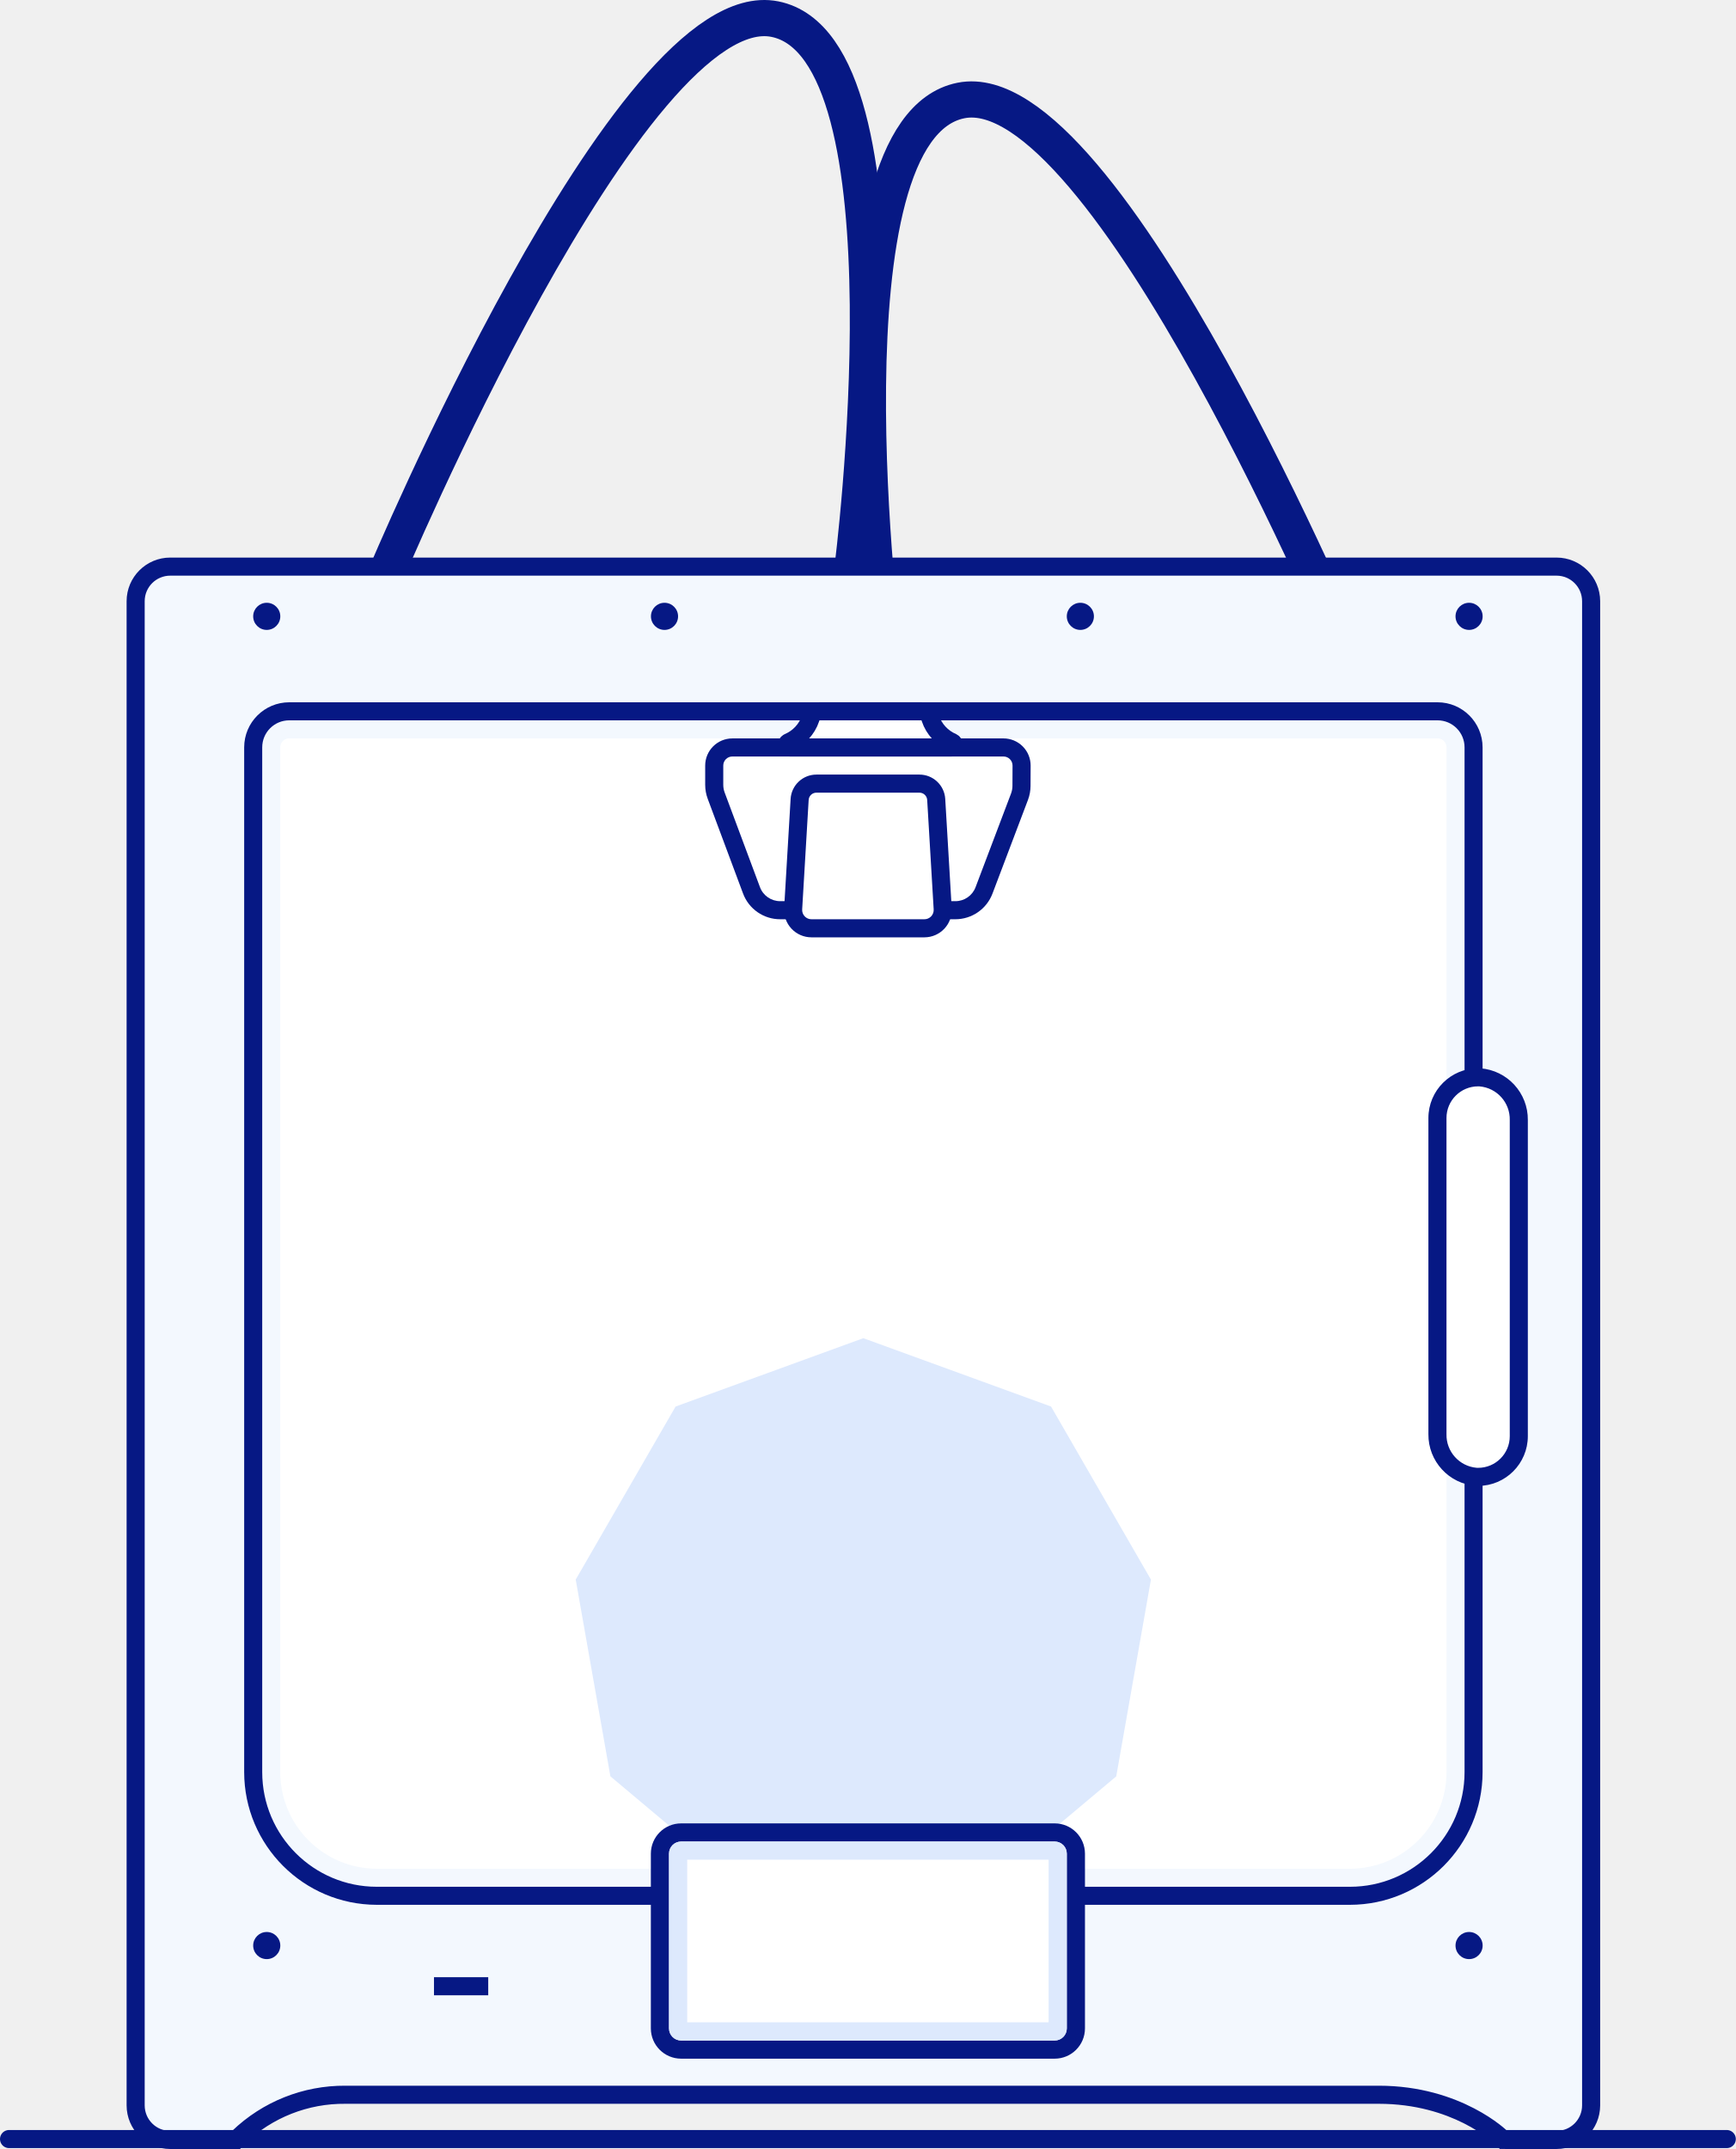
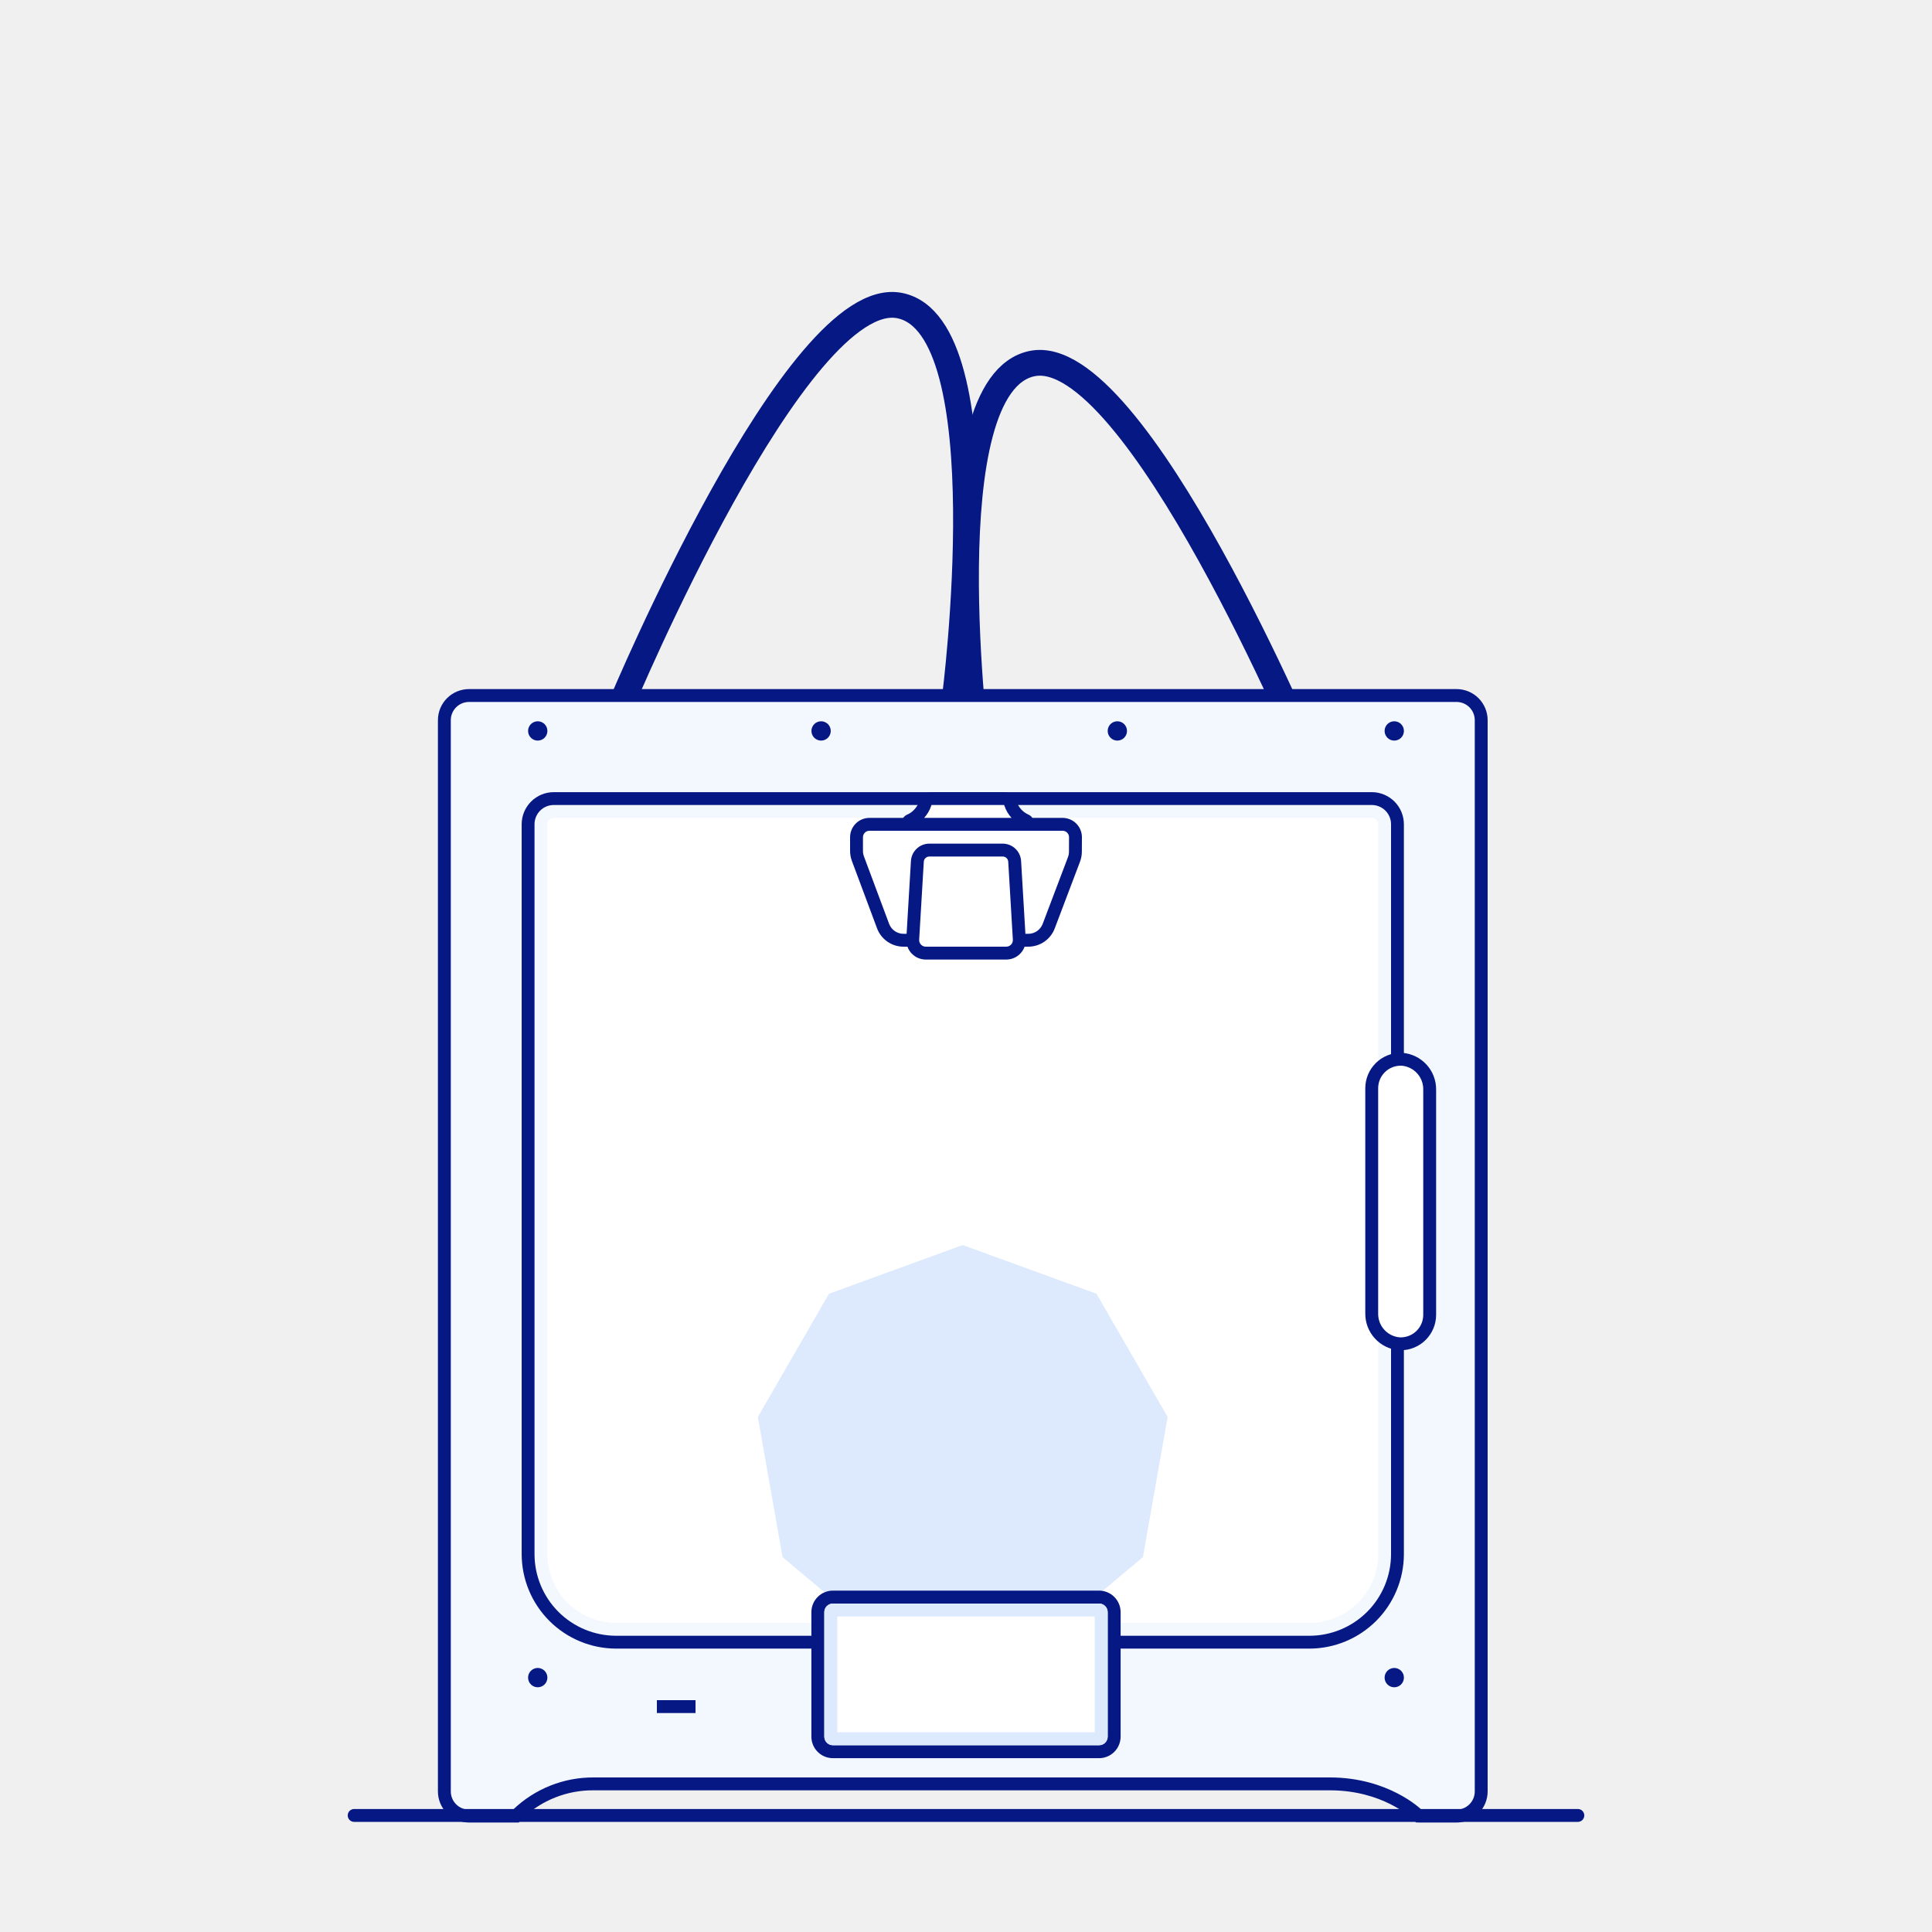
- <svg xmlns="http://www.w3.org/2000/svg" viewBox="0 0 192.011 237.663">
-   <path d="M42.525,63.894S69.726-1.084,85.712,2.114s8.582,60.748,8.582,60.748" style="fill:none;stroke:#061884;stroke-linecap:round;stroke-miterlimit:10;stroke-width:4px" />
-   <path d="M149.486,72.894s-27.2-64.978-43.187-61.78-8.582,60.748-8.582,60.748" style="fill:none;stroke:#061884;stroke-linecap:round;stroke-miterlimit:10;stroke-width:4px" />
-   <path d="M166.313,236.663l-.292-.288a20.367,20.367,0,0,0-13.505-4.712H38.202a17.085,17.085,0,0,0-11.791,4.678l-.297.32-7.283.002a3.83,3.83,0,0,1-3.826-3.826V66.489a3.83,3.83,0,0,1,3.826-3.826H172.18a3.83,3.83,0,0,1,3.826,3.826V232.837a3.83,3.83,0,0,1-3.826,3.826Z" style="fill:#f3f8fe" />
-   <path d="M172.18,63.663a2.826,2.826,0,0,1,2.826,2.826V232.837a2.826,2.826,0,0,1-2.826,2.826h-5.457s-5.059-5-14.209-5H38.202a17.911,17.911,0,0,0-12.527,5H18.831a2.826,2.826,0,0,1-2.826-2.826V66.489a2.826,2.826,0,0,1,2.826-2.826H172.18m0-2H18.831a4.831,4.831,0,0,0-4.826,4.826V232.837a4.831,4.831,0,0,0,4.826,4.826h7.723l.594-.648a15.807,15.807,0,0,1,11.053-4.352H152.515c8.144,0,12.623,4.248,12.81,4.429l.582.563.817.007H172.18a4.831,4.831,0,0,0,4.826-4.826V66.489A4.831,4.831,0,0,0,172.18,61.663Z" style="fill:#061884" />
-   <path d="M41.686,207.666a11.696,11.696,0,0,1-11.683-11.683V82.65a1.992,1.992,0,0,1,1.99-1.99H159.018a1.992,1.992,0,0,1,1.99,1.99V195.983a11.696,11.696,0,0,1-11.683,11.683Z" style="fill:#fff" />
-   <path d="M159.018,81.658a.993.993,0,0,1,.992.992V195.983a10.697,10.697,0,0,1-10.685,10.685H41.686A10.697,10.697,0,0,1,31.001,195.983V82.65a.993.993,0,0,1,.992-.992H159.018m0-1.995H31.993A2.987,2.987,0,0,0,29.006,82.65V195.983a12.68,12.68,0,0,0,12.68,12.68h107.64a12.68,12.68,0,0,0,12.68-12.68V82.65a2.987,2.987,0,0,0-2.987-2.987Z" style="fill:#f3f8fe" />
-   <path d="M159.018,79.663a2.987,2.987,0,0,1,2.987,2.987V195.983a12.68,12.68,0,0,1-12.68,12.68H41.686a12.68,12.68,0,0,1-12.68-12.68V82.65a2.987,2.987,0,0,1,2.987-2.987H159.018m0-1.995H31.993A4.988,4.988,0,0,0,27.01,82.65V195.983a14.692,14.692,0,0,0,14.675,14.675h107.64a14.692,14.692,0,0,0,14.675-14.675V82.65a4.988,4.988,0,0,0-4.982-4.982Z" style="fill:#061884" />
-   <circle cx="162.506" cy="215.163" r="1.5" style="fill:#061884" />
-   <circle cx="29.506" cy="215.163" r="1.5" style="fill:#061884" />
-   <circle cx="162.506" cy="68.163" r="1.5" style="fill:#061884" />
-   <circle cx="119.506" cy="68.163" r="1.5" style="fill:#061884" />
-   <circle cx="73.506" cy="68.163" r="1.5" style="fill:#061884" />
-   <circle cx="29.506" cy="68.163" r="1.5" style="fill:#061884" />
-   <rect x="48.006" y="218.663" width="6" height="2" style="fill:#061884" />
-   <polygon points="95.498 147.993 74.733 155.551 63.684 174.689 67.521 196.451 84.449 210.656 106.548 210.656 123.476 196.451 127.313 174.689 116.264 155.551 95.498 147.993" style="fill:#dde9fd" />
-   <rect x="73.001" y="202.658" width="46.01" height="24.01" rx="2.34" style="fill:#fff" />
-   <path d="M116.671,203.663a1.335,1.335,0,0,1,1.335,1.335v19.33a1.335,1.335,0,0,1-1.335,1.335h-41.33a1.335,1.335,0,0,1-1.335-1.335v-19.33a1.335,1.335,0,0,1,1.335-1.335h41.33m0-2.01h-41.33a3.349,3.349,0,0,0-3.345,3.345v19.33a3.349,3.349,0,0,0,3.345,3.345h41.33a3.349,3.349,0,0,0,3.345-3.345v-19.33a3.349,3.349,0,0,0-3.345-3.345Z" style="fill:#061884" />
-   <path d="M115.996,205.673v17.98h-39.98v-17.98h39.98m.675-2.01h-41.33a1.335,1.335,0,0,0-1.335,1.335v19.33a1.335,1.335,0,0,0,1.335,1.335h41.33a1.335,1.335,0,0,0,1.335-1.335v-19.33a1.335,1.335,0,0,0-1.335-1.335Z" style="fill:#dde9fd" />
-   <line x1="1" y1="236.563" x2="191.011" y2="236.563" style="fill:none;stroke:#061884;stroke-linecap:round;stroke-miterlimit:10;stroke-width:2px" />
-   <path d="M163.304,163.327a4.67,4.67,0,0,1-4.298-4.724v-34.96a4.505,4.505,0,0,1,4.5-4.5l.202.004a4.67,4.67,0,0,1,4.298,4.724v34.96a4.499,4.499,0,0,1-4.5,4.5Z" style="fill:#fff" />
-   <path d="M163.506,120.142q.079,0,.158.004a3.653,3.653,0,0,1,3.342,3.725v34.96a3.5,3.5,0,0,1-3.5,3.5c-.052,0-.105-.001-.158-.004a3.653,3.653,0,0,1-3.342-3.725v-34.96a3.5,3.5,0,0,1,3.5-3.5m0-2a5.506,5.506,0,0,0-5.5,5.5v34.96a5.679,5.679,0,0,0,5.253,5.723c.082.004.165.005.246.005a5.506,5.506,0,0,0,5.5-5.5v-34.96a5.679,5.679,0,0,0-5.254-5.723q-.124-.005-.246-.005Z" style="fill:#061884" />
-   <path d="M86.312,100.663A3.382,3.382,0,0,1,83.118,98.43L79.223,87.996a3.438,3.438,0,0,1-.217-1.204V84.665a2.004,2.004,0,0,1,2.002-2.002h29.997a2.002,2.002,0,0,1,2.001,2.011l-.011,2.242a3.44,3.44,0,0,1-.223,1.202l-3.923,10.356a3.389,3.389,0,0,1-3.179,2.189Z" style="fill:#fff" />
-   <path d="M111.004,83.663a1.002,1.002,0,0,1,1.001,1.006l-.01,2.242a2.445,2.445,0,0,1-.159.854l-3.923,10.354A2.382,2.382,0,0,1,105.67,99.663H86.312A2.381,2.381,0,0,1,84.06,98.096l-3.9-10.449a2.445,2.445,0,0,1-.154-.855V84.665a1.002,1.002,0,0,1,1.002-1.002h29.996m0-2H81.008a3.006,3.006,0,0,0-3.002,3.002v2.127a4.428,4.428,0,0,0,.281,1.554l3.9,10.449a4.376,4.376,0,0,0,4.126,2.868H105.67a4.395,4.395,0,0,0,4.121-2.854l3.916-10.335a4.43,4.43,0,0,0,.288-1.554l.011-2.242a3.002,3.002,0,0,0-3.001-3.016Z" style="fill:#061884" />
-   <path d="M89.76,102.663a2.028,2.028,0,0,1-2.024-2.147l.718-12.106a1.859,1.859,0,0,1,1.853-1.747h11.4a1.859,1.859,0,0,1,1.853,1.747l.718,12.105a2.027,2.027,0,0,1-2.024,2.147Z" style="fill:#fff" />
-   <path d="M101.708,87.663a.857.857,0,0,1,.855.806l.718,12.105a1.028,1.028,0,0,1-1.026,1.089H89.76a1.028,1.028,0,0,1-1.026-1.089l.718-12.105a.857.857,0,0,1,.855-.806h11.4m0-2H90.308a2.86,2.86,0,0,0-2.852,2.688l-.718,12.105A3.028,3.028,0,0,0,89.76,103.663h12.495a3.028,3.028,0,0,0,3.022-3.207l-.718-12.105a2.86,2.86,0,0,0-2.852-2.688Z" style="fill:#061884" />
-   <path d="M89.662,79.462a4.419,4.419,0,0,1-2.455,2.644.295.295,0,0,0,.137.557h17.877A.298.298,0,0,0,105.36,82.1a4.41,4.41,0,0,1-2.442-2.636,1.023,1.023,0,0,0-.976-.801l-11.305,0A1.021,1.021,0,0,0,89.662,79.462Z" style="fill:#fff;stroke:#061884;stroke-miterlimit:10;stroke-width:2px" />
+ <svg xmlns="http://www.w3.org/2000/svg" width="300" height="300" viewBox="0 0 300 300" fill="none">
+   <g clip-path="url(#clip0_551_27331)">
+     <path d="M96.519 109.231C96.519 109.231 123.72 44.253 139.706 47.451C155.692 50.65 148.288 108.2 148.288 108.2" stroke="#061884" stroke-width="4" stroke-miterlimit="10" stroke-linecap="round" />
+     <path d="M203.48 118.231C203.48 118.231 176.28 53.252 160.294 56.451C144.307 59.65 151.712 117.199 151.712 117.199" stroke="#061884" stroke-width="4" stroke-miterlimit="10" stroke-linecap="round" />
+     <path d="M220.307 282L220.015 281.712C216.231 278.56 211.433 276.886 206.509 277H92.197C87.812 276.988 83.59 278.663 80.405 281.678L80.108 281.998L72.826 282C71.811 281.999 70.839 281.595 70.122 280.878C69.405 280.161 69.001 279.188 69 278.174V111.826C69.001 110.811 69.405 109.839 70.122 109.122C70.839 108.405 71.811 108.001 72.826 108H226.174C227.189 108.001 228.161 108.405 228.878 109.122C229.595 109.839 229.999 110.811 230 111.826V278.174C229.999 279.189 229.595 280.161 228.878 280.878C228.161 281.595 227.189 281.999 226.174 282H220.307Z" fill="#F3F8FE" />
+     <path d="M226.174 109C226.545 109 226.913 109.073 227.256 109.215C227.599 109.357 227.91 109.565 228.172 109.828C228.435 110.09 228.643 110.402 228.785 110.744C228.927 111.087 229 111.455 229 111.826V278.174C229 278.545 228.927 278.913 228.785 279.256C228.643 279.598 228.435 279.91 228.172 280.172C227.91 280.435 227.599 280.643 227.256 280.785C226.913 280.927 226.545 281 226.174 281H220.718C220.718 281 215.659 276 206.509 276H92.197C87.529 275.971 83.035 277.765 79.67 281H72.826C72.076 281 71.358 280.702 70.828 280.172C70.298 279.642 70 278.924 70 278.174V111.826C70 111.076 70.298 110.358 70.828 109.828C71.358 109.298 72.076 109 72.826 109H226.174ZM226.174 107H72.826C71.546 107.001 70.32 107.51 69.415 108.415C68.51 109.32 68.001 110.546 68 111.826V278.174C68.001 279.454 68.51 280.68 69.415 281.585C70.32 282.49 71.546 282.999 72.826 283H80.549L81.144 282.352C84.122 279.52 88.087 277.958 92.197 278H206.509C214.653 278 219.132 282.249 219.319 282.429L219.901 282.993L220.718 283H226.174C227.454 282.999 228.68 282.49 229.585 281.585C230.49 280.68 230.999 279.454 231 278.174V111.826C230.999 110.546 230.49 109.32 229.585 108.415C228.68 107.51 227.454 107.001 226.174 107V107Z" fill="#061884" />
+     <path d="M95.68 253.002C92.583 252.999 89.613 251.767 87.423 249.577C85.233 247.387 84.001 244.417 83.998 241.32V127.987C83.998 127.459 84.208 126.953 84.581 126.58C84.954 126.207 85.46 125.997 85.988 125.997H213.013C213.54 125.997 214.046 126.207 214.419 126.58C214.792 126.953 215.002 127.459 215.003 127.987V241.32C214.999 244.417 213.767 247.387 211.577 249.577C209.387 251.767 206.417 252.999 203.32 253.002H95.68Z" fill="white" />
+     <path d="M213.013 126.995C213.276 126.996 213.528 127.1 213.714 127.286C213.9 127.472 214.005 127.724 214.005 127.987V241.32C214.002 244.153 212.875 246.869 210.872 248.872C208.869 250.875 206.153 252.002 203.32 252.005H95.68C92.847 252.002 90.131 250.875 88.128 248.872C86.125 246.869 84.999 244.153 84.995 241.32V127.987C84.996 127.724 85.1 127.472 85.286 127.286C85.472 127.1 85.724 126.995 85.987 126.995H213.013M213.013 125H85.987C85.195 125 84.435 125.314 83.875 125.875C83.315 126.435 83 127.195 83 127.987V241.32C83 244.683 84.336 247.908 86.714 250.286C89.092 252.664 92.317 254 95.68 254H203.32C206.683 254 209.908 252.664 212.286 250.286C214.664 247.908 216 244.683 216 241.32V127.987C216 127.195 215.685 126.435 215.125 125.875C214.565 125.315 213.805 125 213.013 125V125Z" fill="#F3F8FE" />
+     <path d="M213.013 125C213.805 125 214.565 125.315 215.125 125.875C215.685 126.435 216 127.195 216 127.987V241.32C216 244.683 214.664 247.908 212.286 250.286C209.908 252.664 206.683 254 203.32 254H95.68C92.317 254 89.092 252.664 86.714 250.286C84.336 247.908 83 244.683 83 241.32V127.987C83 127.195 83.315 126.435 83.875 125.875C84.435 125.314 85.195 125 85.987 125H213.013M213.013 123.004H85.987C84.666 123.006 83.4 123.531 82.466 124.465C81.531 125.399 81.006 126.666 81.004 127.987V241.32C81.009 245.211 82.556 248.941 85.308 251.692C88.059 254.443 91.789 255.991 95.68 255.995H203.32C207.21 255.991 210.941 254.443 213.692 251.692C216.443 248.941 217.99 245.211 217.995 241.32V127.987C217.993 126.666 217.468 125.399 216.534 124.465C215.6 123.531 214.333 123.006 213.012 123.004H213.013Z" fill="#061884" />
+     <path d="M216.5 262C217.328 262 218 261.328 218 260.5C218 259.672 217.328 259 216.5 259C215.672 259 215 259.672 215 260.5C215 261.328 215.672 262 216.5 262Z" fill="#061884" />
+     <path d="M83.5 262C84.328 262 85 261.328 85 260.5C85 259.672 84.328 259 83.5 259C82.672 259 82 259.672 82 260.5C82 261.328 82.672 262 83.5 262Z" fill="#061884" />
+     <path d="M216.5 115C217.328 115 218 114.328 218 113.5C218 112.672 217.328 112 216.5 112C215.672 112 215 112.672 215 113.5C215 114.328 215.672 115 216.5 115Z" fill="#061884" />
+     <path d="M173.5 115C174.328 115 175 114.328 175 113.5C175 112.672 174.328 112 173.5 112C172.672 112 172 112.672 172 113.5C172 114.328 172.672 115 173.5 115Z" fill="#061884" />
+     <path d="M127.5 115C128.328 115 129 114.328 129 113.5C129 112.672 128.328 112 127.5 112C126.672 112 126 112.672 126 113.5C126 114.328 126.672 115 127.5 115Z" fill="#061884" />
+     <path d="M83.5 115C84.328 115 85 114.328 85 113.5C85 112.672 84.328 112 83.5 112C82.672 112 82 112.672 82 113.5C82 114.328 82.672 115 83.5 115Z" fill="#061884" />
+     <path d="M108 264H102V266H108V264Z" fill="#061884" />
+     <path d="M149.492 193.33L128.727 200.888L117.678 220.026L121.515 241.788L138.443 255.993H160.542L177.47 241.788L181.307 220.026L170.258 200.888L149.492 193.33Z" fill="#DDE9FD" />
+     <path d="M170.665 247.995H129.335C128.043 247.995 126.995 249.043 126.995 250.335V269.665C126.995 270.957 128.043 272.005 129.335 272.005H170.665C171.957 272.005 173.005 270.957 173.005 269.665V250.335C173.005 249.043 171.957 247.995 170.665 247.995Z" fill="white" />
+     <path d="M170.665 249C171.019 249 171.359 249.141 171.609 249.391C171.859 249.641 172 249.981 172 250.335V269.665C172 270.019 171.859 270.359 171.609 270.609C171.359 270.859 171.019 271 170.665 271H129.335C128.981 271 128.641 270.859 128.391 270.609C128.141 270.359 128 270.019 128 269.665V250.335C128 249.981 128.141 249.641 128.391 249.391C128.641 249.141 128.981 249 129.335 249H170.665ZM170.665 246.99H129.335C128.448 246.991 127.598 247.344 126.971 247.971C126.343 248.598 125.991 249.448 125.99 250.335V269.665C125.991 270.552 126.343 271.402 126.971 272.03C127.598 272.657 128.448 273.01 129.335 273.01H170.665C171.552 273.01 172.402 272.657 173.029 272.03C173.656 271.402 174.009 270.552 174.01 269.665V250.335C174.009 249.448 173.656 248.598 173.029 247.971C172.402 247.344 171.552 246.991 170.665 246.99V246.99Z" fill="#061884" />
+     <path d="M169.99 251.01V268.99H130.01V251.01H169.99M170.665 249H129.335C128.981 249 128.641 249.141 128.391 249.391C128.141 249.641 128 249.981 128 250.335V269.665C128 270.019 128.141 270.359 128.391 270.609C128.641 270.859 128.981 271 129.335 271H170.665C171.019 271 171.359 270.859 171.609 270.609C171.859 270.359 172 270.019 172 269.665V250.335C172 249.981 171.859 249.641 171.609 249.391C171.359 249.141 171.019 249 170.665 249V249Z" fill="#DDE9FD" />
+     <path d="M54.994 281.9H245.006" stroke="#061884" stroke-width="2" stroke-miterlimit="10" stroke-linecap="round" />
+     <path d="M217.298 208.664C216.116 208.569 215.013 208.028 214.215 207.151C213.417 206.274 212.983 205.125 213 203.939V168.979C213.001 167.786 213.476 166.643 214.32 165.799C215.164 164.955 216.307 164.481 217.501 164.479L217.702 164.484C218.885 164.578 219.987 165.119 220.785 165.996C221.583 166.874 222.018 168.022 222 169.208V204.168C222 204.759 221.884 205.344 221.658 205.89C221.432 206.436 221.1 206.932 220.682 207.35C220.265 207.768 219.768 208.099 219.223 208.326C218.677 208.552 218.091 208.668 217.501 208.668L217.298 208.664Z" fill="white" />
+     <path d="M217.5 165.479C217.553 165.479 217.605 165.48 217.658 165.483C218.585 165.562 219.446 165.991 220.067 166.683C220.688 167.375 221.022 168.278 221 169.207V204.167C221 205.096 220.631 205.986 219.975 206.642C219.319 207.299 218.428 207.667 217.5 207.667C217.448 207.667 217.395 207.666 217.342 207.664C216.415 207.585 215.554 207.155 214.933 206.463C214.312 205.771 213.979 204.869 214 203.939V168.979C214 168.051 214.369 167.161 215.025 166.504C215.682 165.848 216.572 165.479 217.5 165.479ZM217.5 163.479C216.042 163.481 214.644 164.061 213.613 165.092C212.582 166.123 212.002 167.521 212 168.979V203.939C211.985 205.382 212.519 206.776 213.495 207.839C214.471 208.902 215.815 209.554 217.254 209.662C217.336 209.666 217.418 209.667 217.5 209.667C218.958 209.666 220.356 209.086 221.387 208.055C222.418 207.024 222.998 205.626 223 204.167V169.207C223.015 167.765 222.481 166.37 221.505 165.307C220.529 164.244 219.185 163.592 217.746 163.484C217.664 163.481 217.582 163.479 217.5 163.479V163.479Z" fill="#061884" />
+     <path d="M140.306 146C139.608 146.003 138.927 145.79 138.355 145.39C137.783 144.99 137.349 144.423 137.112 143.767L133.217 133.333C133.073 132.948 133 132.541 133 132.129V130.002C133.001 129.471 133.212 128.962 133.587 128.587C133.962 128.212 134.471 128.001 135.002 128H164.999C165.262 128 165.523 128.052 165.767 128.153C166.01 128.255 166.231 128.403 166.417 128.59C166.603 128.777 166.75 128.998 166.85 129.242C166.95 129.486 167.001 129.747 167 130.011L166.989 132.253C166.987 132.664 166.912 133.071 166.767 133.455L162.843 143.811C162.599 144.456 162.164 145.011 161.596 145.402C161.028 145.794 160.354 146.002 159.664 146H140.306Z" fill="white" />
+     <path d="M164.998 129C165.13 129 165.261 129.026 165.383 129.077C165.505 129.127 165.615 129.202 165.708 129.295C165.801 129.389 165.875 129.499 165.925 129.622C165.975 129.744 166.001 129.874 166 130.006L165.99 132.248C165.988 132.54 165.935 132.829 165.831 133.102L161.909 143.456C161.737 143.912 161.43 144.305 161.029 144.581C160.628 144.857 160.151 145.003 159.664 145H140.306C139.815 145.003 139.335 144.854 138.932 144.573C138.529 144.293 138.222 143.894 138.054 143.433L134.154 132.984C134.052 132.711 134 132.421 134 132.129V130.002C134 129.871 134.026 129.74 134.076 129.619C134.127 129.497 134.201 129.387 134.294 129.294C134.387 129.2 134.497 129.127 134.619 129.076C134.74 129.026 134.871 129 135.002 129H164.999M164.999 127H135.002C134.206 127.001 133.443 127.317 132.88 127.88C132.317 128.443 132.001 129.206 132 130.002V132.129C132 132.66 132.095 133.186 132.281 133.683L136.181 144.132C136.49 144.976 137.053 145.704 137.791 146.217C138.529 146.73 139.408 147.004 140.307 147H159.664C160.56 147.001 161.435 146.728 162.172 146.218C162.908 145.708 163.472 144.985 163.786 144.146L167.701 133.811C167.89 133.314 167.987 132.788 167.99 132.257L168 130.016C168.002 129.62 167.926 129.228 167.776 128.863C167.626 128.497 167.405 128.164 167.126 127.884C166.847 127.604 166.516 127.382 166.151 127.23C165.785 127.078 165.394 127 164.999 127H164.999Z" fill="#061884" />
+     <path d="M143.754 148C143.478 148 143.205 147.943 142.951 147.834C142.697 147.724 142.469 147.564 142.279 147.363C142.09 147.162 141.943 146.925 141.849 146.665C141.755 146.405 141.714 146.129 141.731 145.853L142.449 133.747C142.477 133.275 142.685 132.831 143.029 132.506C143.374 132.182 143.829 132.001 144.302 132H155.702C156.176 132.001 156.631 132.182 156.975 132.506C157.32 132.831 157.527 133.275 157.556 133.747L158.274 145.853C158.29 146.128 158.25 146.405 158.156 146.665C158.061 146.924 157.915 147.162 157.725 147.363C157.536 147.564 157.307 147.725 157.053 147.834C156.8 147.944 156.526 148 156.25 148H143.754Z" fill="white" />
+     <path d="M155.703 133C155.921 133 156.131 133.083 156.29 133.233C156.449 133.383 156.545 133.588 156.558 133.806L157.276 145.911C157.284 146.051 157.264 146.191 157.216 146.323C157.168 146.455 157.094 146.575 156.998 146.677C156.902 146.779 156.786 146.86 156.657 146.916C156.529 146.971 156.39 147 156.25 147H143.754C143.614 147 143.476 146.971 143.347 146.916C143.219 146.86 143.103 146.779 143.007 146.677C142.91 146.575 142.836 146.455 142.788 146.323C142.741 146.191 142.72 146.051 142.728 145.911L143.447 133.806C143.459 133.588 143.555 133.383 143.714 133.233C143.873 133.083 144.083 133 144.302 133H155.702M155.702 131H144.302C143.574 131.001 142.873 131.279 142.344 131.779C141.814 132.278 141.494 132.961 141.45 133.688L140.732 145.793C140.708 146.205 140.768 146.618 140.909 147.006C141.05 147.393 141.268 147.748 141.551 148.049C141.834 148.349 142.176 148.588 142.555 148.752C142.933 148.916 143.342 149 143.754 149H156.25C156.662 149 157.071 148.916 157.45 148.752C157.829 148.589 158.17 148.349 158.453 148.049C158.736 147.749 158.955 147.394 159.096 147.006C159.237 146.618 159.297 146.205 159.272 145.793L158.554 133.688C158.51 132.961 158.191 132.278 157.661 131.779C157.131 131.279 156.431 131.001 155.702 131V131Z" fill="#061884" />
+     <path d="M143.657 124.799C143.457 125.388 143.134 125.928 142.711 126.383C142.288 126.839 141.774 127.2 141.201 127.443C141.142 127.474 141.095 127.523 141.068 127.583C141.04 127.644 141.034 127.711 141.05 127.776C141.066 127.84 141.103 127.897 141.155 127.938C141.208 127.979 141.272 128.001 141.338 128H159.216C159.283 128 159.348 127.978 159.401 127.937C159.454 127.896 159.491 127.838 159.507 127.773C159.523 127.708 159.517 127.64 159.489 127.579C159.461 127.518 159.414 127.468 159.354 127.437C158.785 127.194 158.273 126.833 157.853 126.379C157.432 125.925 157.111 125.387 156.912 124.801C156.862 124.578 156.739 124.377 156.562 124.232C156.385 124.087 156.165 124.005 155.936 124H144.631C144.402 124.005 144.182 124.087 144.006 124.232C143.829 124.377 143.706 124.576 143.657 124.799V124.799Z" fill="white" stroke="#061884" stroke-width="2" stroke-miterlimit="10" />
+   </g>
+   <defs>
+     <clipPath id="clip0_551_27331">
+       <rect width="192.011" height="237.663" fill="white" transform="translate(53.9944 45.3369)" />
+     </clipPath>
+   </defs>
</svg>
